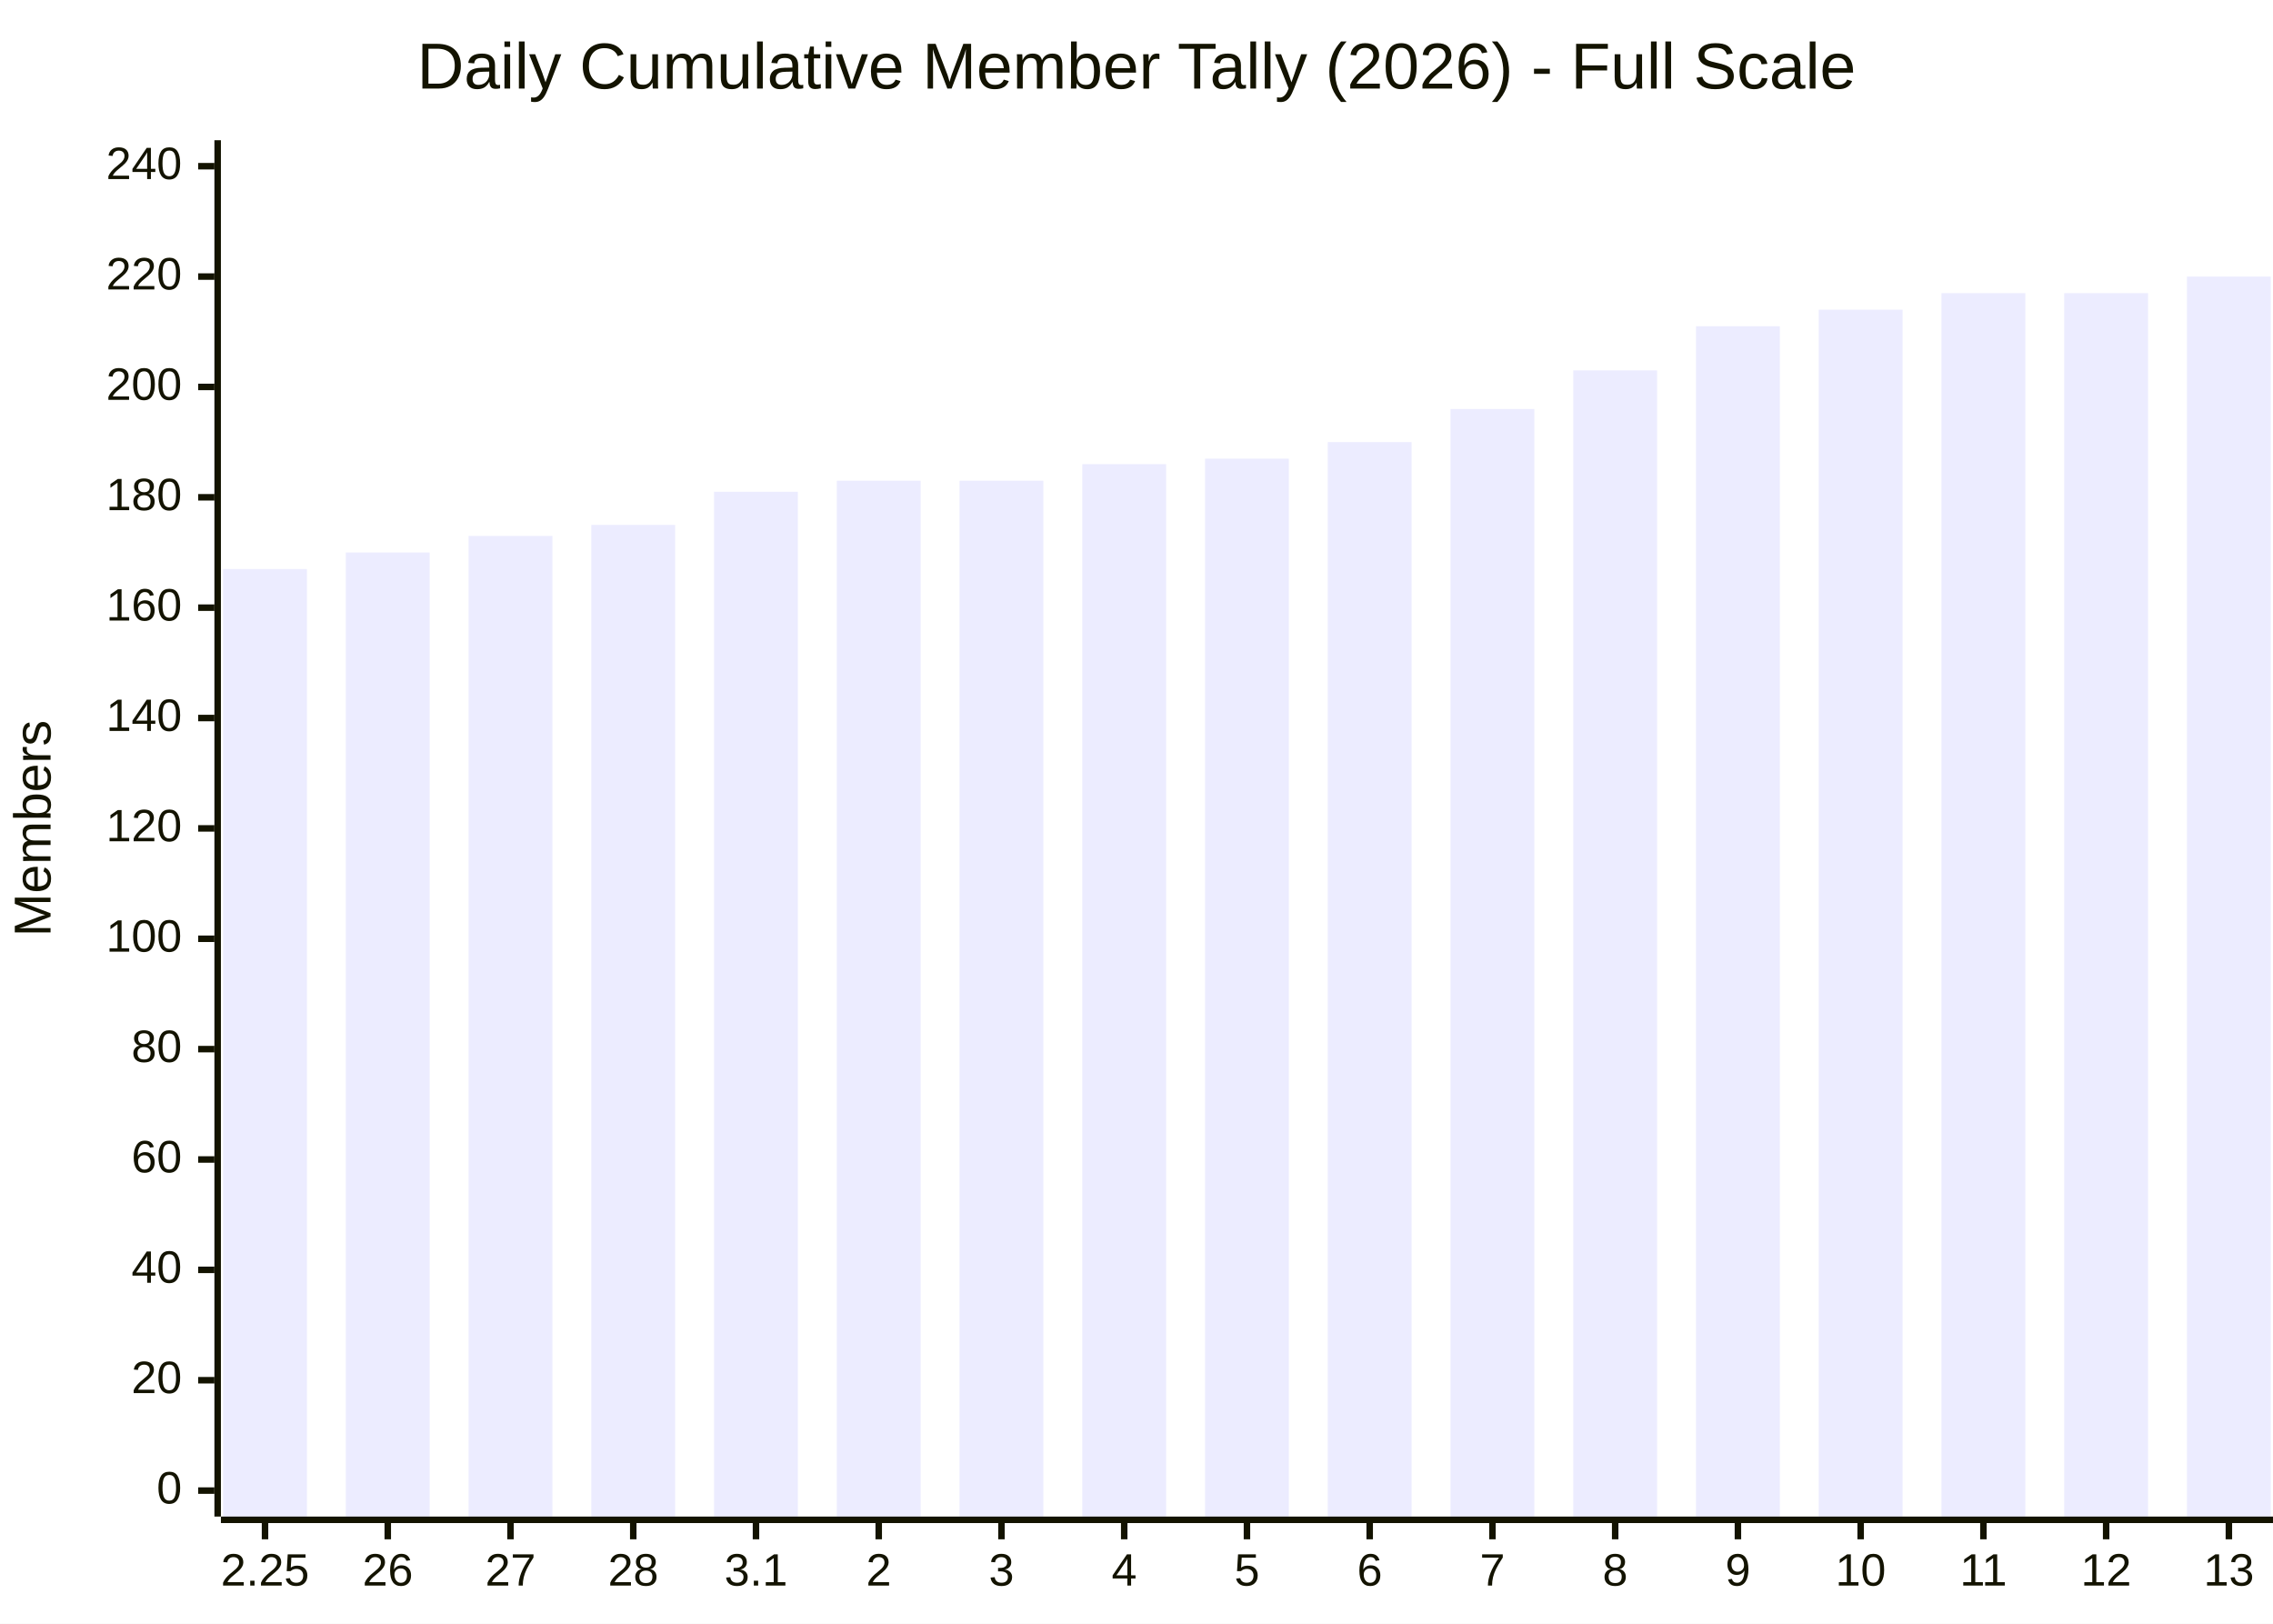
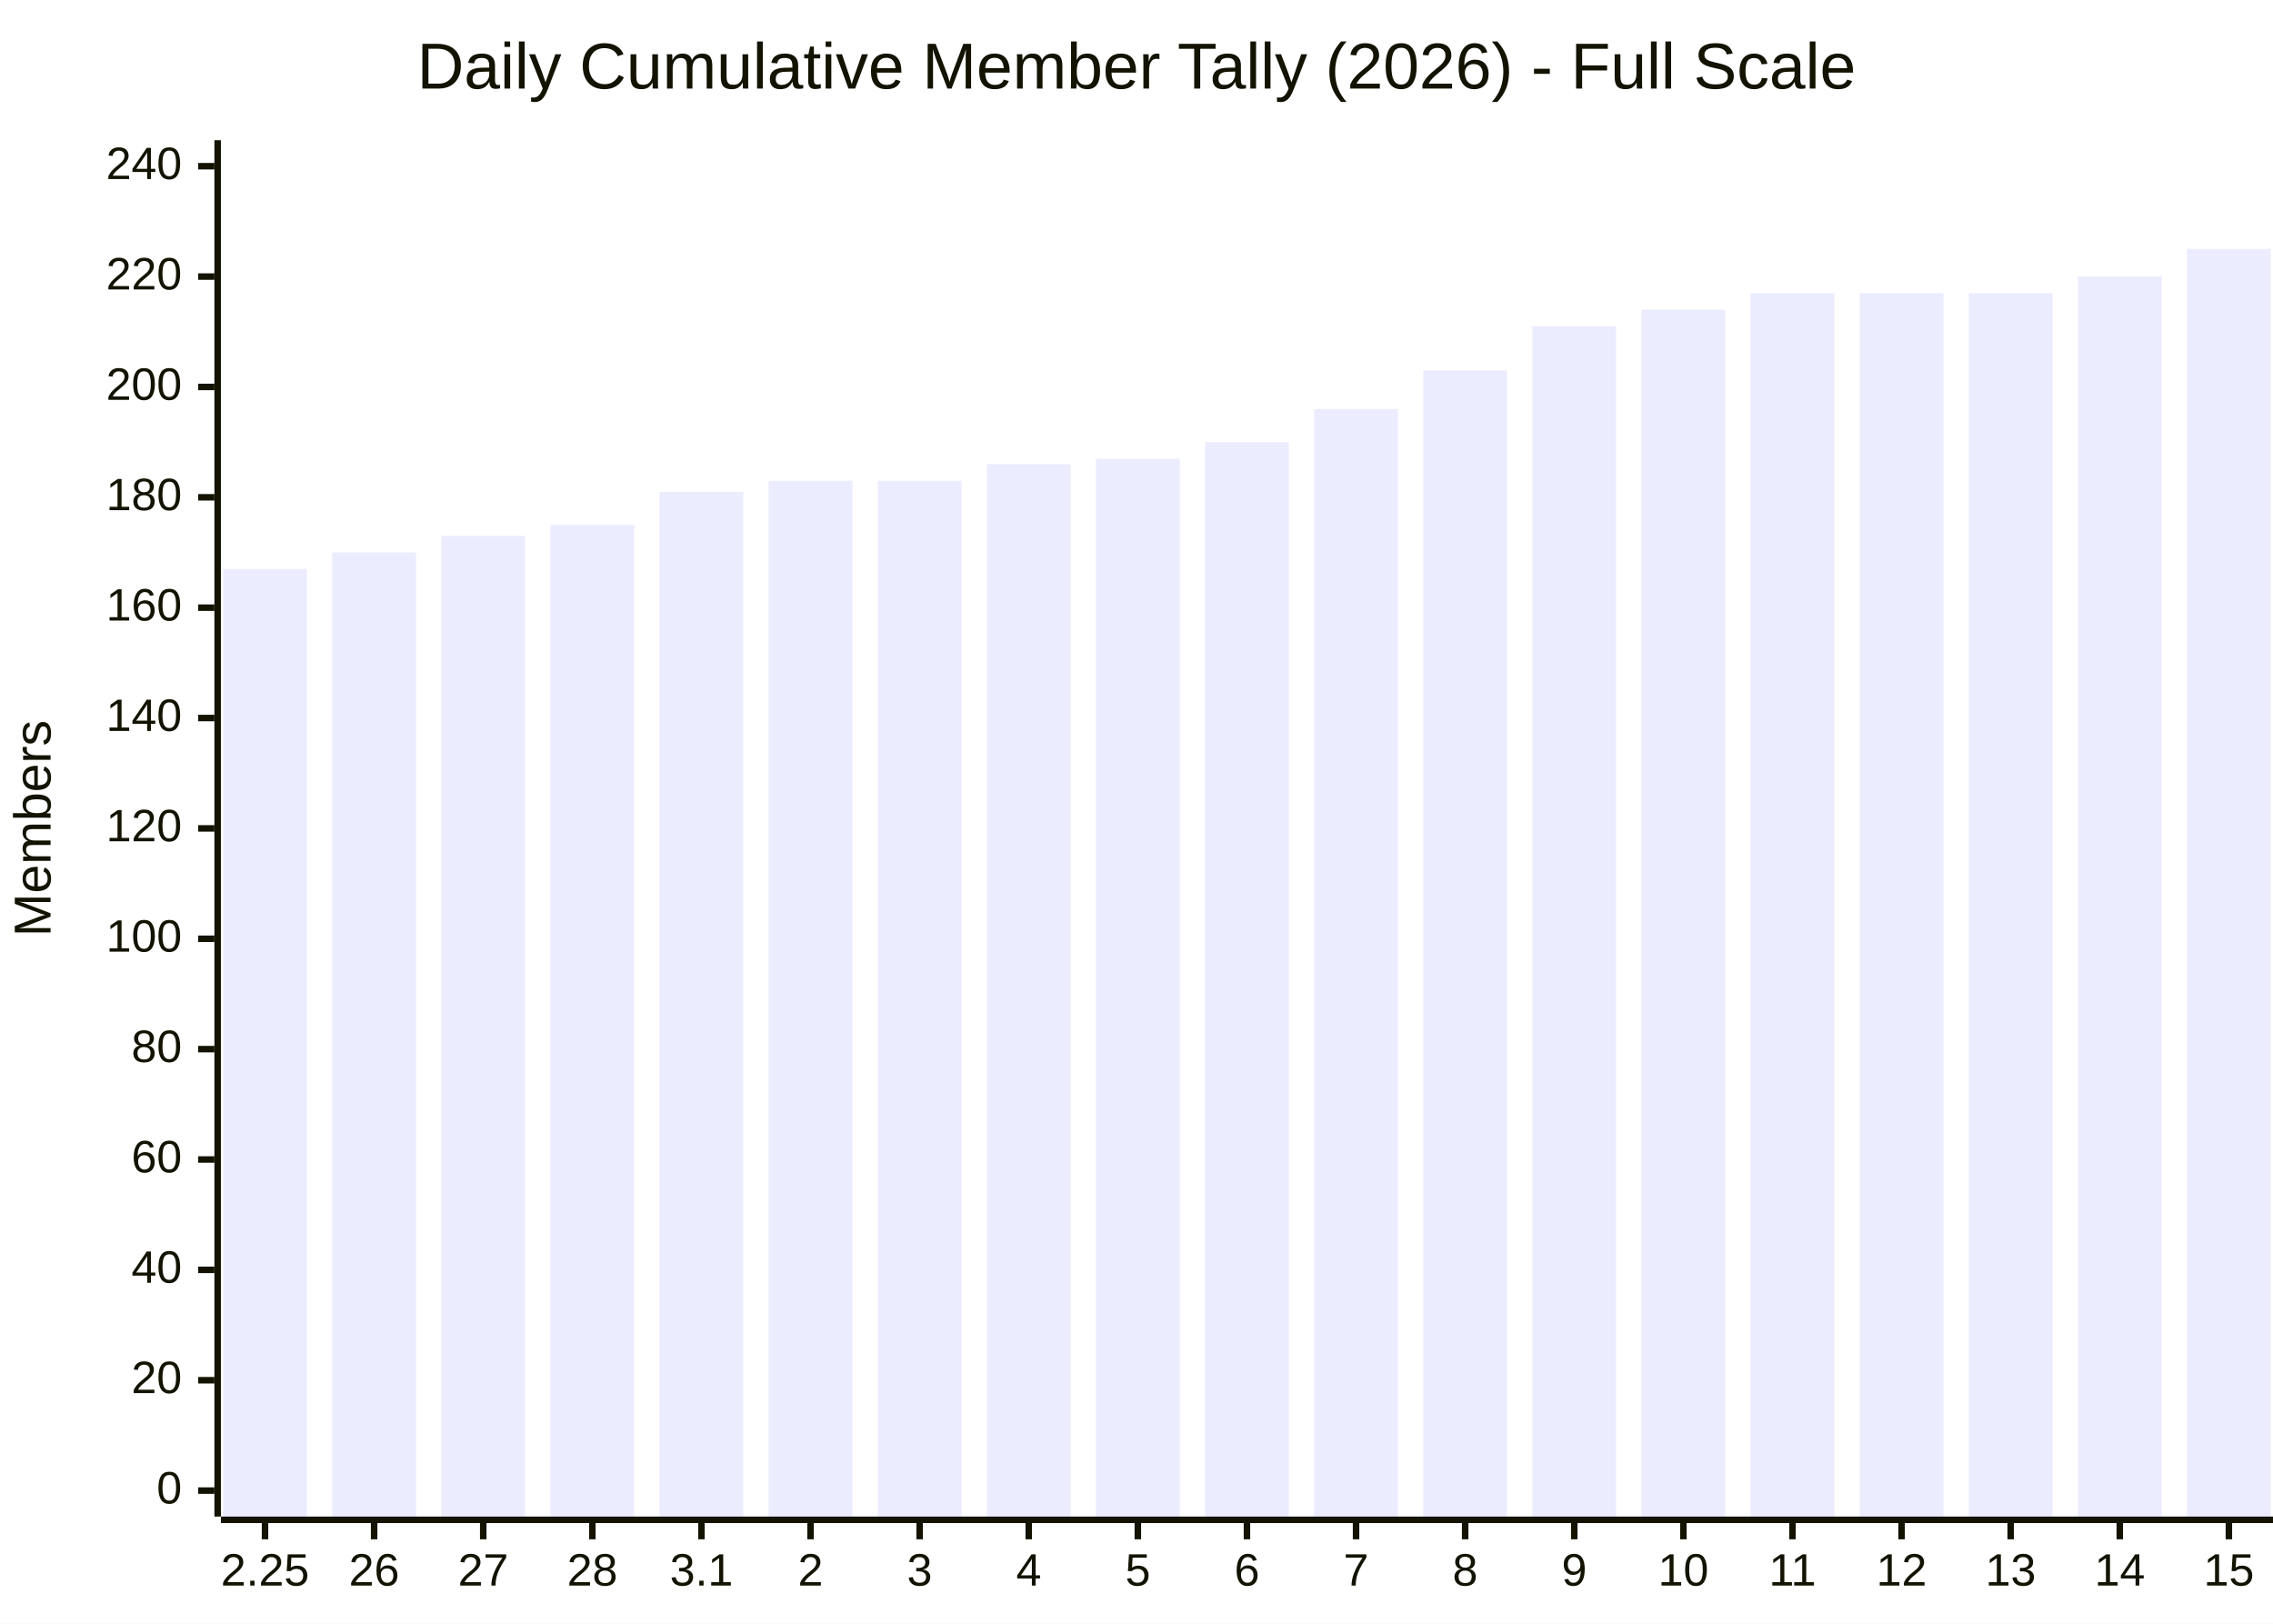
<svg xmlns="http://www.w3.org/2000/svg" id="my-svg" width="100%" style="max-width: 700px; background-color: white;" viewBox="0 0 700 500" role="graphics-document document" aria-roledescription="xychart">
  <style>#my-svg{font-family:"trebuchet ms",verdana,arial,sans-serif;font-size:16px;fill:#333;}@keyframes edge-animation-frame{from{stroke-dashoffset:0;}}@keyframes dash{to{stroke-dashoffset:0;}}#my-svg .edge-animation-slow{stroke-dasharray:9,5!important;stroke-dashoffset:900;animation:dash 50s linear infinite;stroke-linecap:round;}#my-svg .edge-animation-fast{stroke-dasharray:9,5!important;stroke-dashoffset:900;animation:dash 20s linear infinite;stroke-linecap:round;}#my-svg .error-icon{fill:#552222;}#my-svg .error-text{fill:#552222;stroke:#552222;}#my-svg .edge-thickness-normal{stroke-width:1px;}#my-svg .edge-thickness-thick{stroke-width:3.5px;}#my-svg .edge-pattern-solid{stroke-dasharray:0;}#my-svg .edge-thickness-invisible{stroke-width:0;fill:none;}#my-svg .edge-pattern-dashed{stroke-dasharray:3;}#my-svg .edge-pattern-dotted{stroke-dasharray:2;}#my-svg .marker{fill:#333333;stroke:#333333;}#my-svg .marker.cross{stroke:#333333;}#my-svg svg{font-family:"trebuchet ms",verdana,arial,sans-serif;font-size:16px;}#my-svg p{margin:0;}#my-svg :root{--mermaid-font-family:"trebuchet ms",verdana,arial,sans-serif;}</style>
  <g />
  <g class="main">
    <rect width="700" height="500" class="background" fill="white" />
    <g class="chart-title">
      <text x="0" y="0" fill="#131300" font-size="20" dominant-baseline="middle" text-anchor="middle" transform="translate(350, 21.58984) rotate(0)">Daily Cumulative Member Tally (2026) - Full Scale</text>
    </g>
    <g class="plot">
      <g class="bar-plot-0">
        <rect x="68.711" y="175.225" width="25.813" height="291.775" fill="#ECECFF" stroke="#ECECFF" stroke-width="0" />
-         <rect x="106.51" y="170.127" width="25.813" height="296.873" fill="#ECECFF" stroke="#ECECFF" stroke-width="0" />
-         <rect x="144.31" y="165.03" width="25.813" height="301.97" fill="#ECECFF" stroke="#ECECFF" stroke-width="0" />
-         <rect x="182.11" y="161.631" width="25.813" height="305.369" fill="#ECECFF" stroke="#ECECFF" stroke-width="0" />
-         <rect x="219.91" y="151.436" width="25.813" height="315.564" fill="#ECECFF" stroke="#ECECFF" stroke-width="0" />
-         <rect x="257.71" y="148.037" width="25.813" height="318.963" fill="#ECECFF" stroke="#ECECFF" stroke-width="0" />
-         <rect x="295.509" y="148.037" width="25.813" height="318.963" fill="#ECECFF" stroke="#ECECFF" stroke-width="0" />
-         <rect x="333.309" y="142.939" width="25.813" height="324.061" fill="#ECECFF" stroke="#ECECFF" stroke-width="0" />
-         <rect x="371.109" y="141.24" width="25.813" height="325.76" fill="#ECECFF" stroke="#ECECFF" stroke-width="0" />
-         <rect x="408.909" y="136.142" width="25.813" height="330.858" fill="#ECECFF" stroke="#ECECFF" stroke-width="0" />
-         <rect x="446.709" y="125.947" width="25.813" height="341.053" fill="#ECECFF" stroke="#ECECFF" stroke-width="0" />
-         <rect x="484.508" y="114.052" width="25.813" height="352.948" fill="#ECECFF" stroke="#ECECFF" stroke-width="0" />
-         <rect x="522.308" y="100.458" width="25.813" height="366.542" fill="#ECECFF" stroke="#ECECFF" stroke-width="0" />
-         <rect x="560.108" y="95.36" width="25.813" height="371.64" fill="#ECECFF" stroke="#ECECFF" stroke-width="0" />
-         <rect x="597.908" y="90.262" width="25.813" height="376.738" fill="#ECECFF" stroke="#ECECFF" stroke-width="0" />
-         <rect x="635.708" y="90.262" width="25.813" height="376.738" fill="#ECECFF" stroke="#ECECFF" stroke-width="0" />
-         <rect x="673.507" y="85.165" width="25.813" height="381.835" fill="#ECECFF" stroke="#ECECFF" stroke-width="0" />
+         <rect x="102.31" y="170.127" width="25.813" height="296.873" fill="#ECECFF" stroke="#ECECFF" stroke-width="0" />
+         <rect x="135.91" y="165.03" width="25.813" height="301.97" fill="#ECECFF" stroke="#ECECFF" stroke-width="0" />
+         <rect x="169.51" y="161.631" width="25.813" height="305.369" fill="#ECECFF" stroke="#ECECFF" stroke-width="0" />
+         <rect x="203.11" y="151.436" width="25.813" height="315.564" fill="#ECECFF" stroke="#ECECFF" stroke-width="0" />
+         <rect x="236.71" y="148.037" width="25.813" height="318.963" fill="#ECECFF" stroke="#ECECFF" stroke-width="0" />
+         <rect x="270.31" y="148.037" width="25.813" height="318.963" fill="#ECECFF" stroke="#ECECFF" stroke-width="0" />
+         <rect x="303.909" y="142.939" width="25.813" height="324.061" fill="#ECECFF" stroke="#ECECFF" stroke-width="0" />
+         <rect x="337.509" y="141.24" width="25.813" height="325.76" fill="#ECECFF" stroke="#ECECFF" stroke-width="0" />
+         <rect x="371.109" y="136.142" width="25.813" height="330.858" fill="#ECECFF" stroke="#ECECFF" stroke-width="0" />
+         <rect x="404.709" y="125.947" width="25.813" height="341.053" fill="#ECECFF" stroke="#ECECFF" stroke-width="0" />
+         <rect x="438.309" y="114.052" width="25.813" height="352.948" fill="#ECECFF" stroke="#ECECFF" stroke-width="0" />
+         <rect x="471.908" y="100.458" width="25.813" height="366.542" fill="#ECECFF" stroke="#ECECFF" stroke-width="0" />
+         <rect x="505.508" y="95.36" width="25.813" height="371.64" fill="#ECECFF" stroke="#ECECFF" stroke-width="0" />
+         <rect x="539.108" y="90.262" width="25.813" height="376.738" fill="#ECECFF" stroke="#ECECFF" stroke-width="0" />
+         <rect x="572.708" y="90.262" width="25.813" height="376.738" fill="#ECECFF" stroke="#ECECFF" stroke-width="0" />
+         <rect x="606.308" y="90.262" width="25.813" height="376.738" fill="#ECECFF" stroke="#ECECFF" stroke-width="0" />
+         <rect x="639.908" y="85.165" width="25.813" height="381.835" fill="#ECECFF" stroke="#ECECFF" stroke-width="0" />
+         <rect x="673.507" y="76.668" width="25.813" height="390.332" fill="#ECECFF" stroke="#ECECFF" stroke-width="0" />
      </g>
    </g>
    <g class="bottom-axis">
      <g class="axis-line">
        <path d="M 68.031,468 L 700,468" fill="none" stroke="#131300" stroke-width="2" />
      </g>
      <g class="label">
        <text x="0" y="0" fill="#131300" font-size="14" dominant-baseline="text-before-edge" text-anchor="middle" transform="translate(81.61719, 479) rotate(0)">2.25</text>
-         <text x="0" y="0" fill="#131300" font-size="14" dominant-baseline="text-before-edge" text-anchor="middle" transform="translate(119.417, 479) rotate(0)">26</text>
-         <text x="0" y="0" fill="#131300" font-size="14" dominant-baseline="text-before-edge" text-anchor="middle" transform="translate(157.2168, 479) rotate(0)">27</text>
-         <text x="0" y="0" fill="#131300" font-size="14" dominant-baseline="text-before-edge" text-anchor="middle" transform="translate(195.0166, 479) rotate(0)">28</text>
-         <text x="0" y="0" fill="#131300" font-size="14" dominant-baseline="text-before-edge" text-anchor="middle" transform="translate(232.8164, 479) rotate(0)">3.1</text>
-         <text x="0" y="0" fill="#131300" font-size="14" dominant-baseline="text-before-edge" text-anchor="middle" transform="translate(270.6162, 479) rotate(0)">2</text>
-         <text x="0" y="0" fill="#131300" font-size="14" dominant-baseline="text-before-edge" text-anchor="middle" transform="translate(308.416, 479) rotate(0)">3</text>
-         <text x="0" y="0" fill="#131300" font-size="14" dominant-baseline="text-before-edge" text-anchor="middle" transform="translate(346.2158, 479) rotate(0)">4</text>
-         <text x="0" y="0" fill="#131300" font-size="14" dominant-baseline="text-before-edge" text-anchor="middle" transform="translate(384.0156, 479) rotate(0)">5</text>
-         <text x="0" y="0" fill="#131300" font-size="14" dominant-baseline="text-before-edge" text-anchor="middle" transform="translate(421.8154, 479) rotate(0)">6</text>
-         <text x="0" y="0" fill="#131300" font-size="14" dominant-baseline="text-before-edge" text-anchor="middle" transform="translate(459.6152, 479) rotate(0)">7</text>
-         <text x="0" y="0" fill="#131300" font-size="14" dominant-baseline="text-before-edge" text-anchor="middle" transform="translate(497.415, 479) rotate(0)">8</text>
-         <text x="0" y="0" fill="#131300" font-size="14" dominant-baseline="text-before-edge" text-anchor="middle" transform="translate(535.2148, 479) rotate(0)">9</text>
-         <text x="0" y="0" fill="#131300" font-size="14" dominant-baseline="text-before-edge" text-anchor="middle" transform="translate(573.0146, 479) rotate(0)">10</text>
-         <text x="0" y="0" fill="#131300" font-size="14" dominant-baseline="text-before-edge" text-anchor="middle" transform="translate(610.8145, 479) rotate(0)">11</text>
-         <text x="0" y="0" fill="#131300" font-size="14" dominant-baseline="text-before-edge" text-anchor="middle" transform="translate(648.6143, 479) rotate(0)">12</text>
-         <text x="0" y="0" fill="#131300" font-size="14" dominant-baseline="text-before-edge" text-anchor="middle" transform="translate(686.4141, 479) rotate(0)">13</text>
+         <text x="0" y="0" fill="#131300" font-size="14" dominant-baseline="text-before-edge" text-anchor="middle" transform="translate(115.217, 479) rotate(0)">26</text>
+         <text x="0" y="0" fill="#131300" font-size="14" dominant-baseline="text-before-edge" text-anchor="middle" transform="translate(148.8168, 479) rotate(0)">27</text>
+         <text x="0" y="0" fill="#131300" font-size="14" dominant-baseline="text-before-edge" text-anchor="middle" transform="translate(182.4167, 479) rotate(0)">28</text>
+         <text x="0" y="0" fill="#131300" font-size="14" dominant-baseline="text-before-edge" text-anchor="middle" transform="translate(216.0165, 479) rotate(0)">3.1</text>
+         <text x="0" y="0" fill="#131300" font-size="14" dominant-baseline="text-before-edge" text-anchor="middle" transform="translate(249.6163, 479) rotate(0)">2</text>
+         <text x="0" y="0" fill="#131300" font-size="14" dominant-baseline="text-before-edge" text-anchor="middle" transform="translate(283.2161, 479) rotate(0)">3</text>
+         <text x="0" y="0" fill="#131300" font-size="14" dominant-baseline="text-before-edge" text-anchor="middle" transform="translate(316.816, 479) rotate(0)">4</text>
+         <text x="0" y="0" fill="#131300" font-size="14" dominant-baseline="text-before-edge" text-anchor="middle" transform="translate(350.4158, 479) rotate(0)">5</text>
+         <text x="0" y="0" fill="#131300" font-size="14" dominant-baseline="text-before-edge" text-anchor="middle" transform="translate(384.0156, 479) rotate(0)">6</text>
+         <text x="0" y="0" fill="#131300" font-size="14" dominant-baseline="text-before-edge" text-anchor="middle" transform="translate(417.6155, 479) rotate(0)">7</text>
+         <text x="0" y="0" fill="#131300" font-size="14" dominant-baseline="text-before-edge" text-anchor="middle" transform="translate(451.2153, 479) rotate(0)">8</text>
+         <text x="0" y="0" fill="#131300" font-size="14" dominant-baseline="text-before-edge" text-anchor="middle" transform="translate(484.8151, 479) rotate(0)">9</text>
+         <text x="0" y="0" fill="#131300" font-size="14" dominant-baseline="text-before-edge" text-anchor="middle" transform="translate(518.4149, 479) rotate(0)">10</text>
+         <text x="0" y="0" fill="#131300" font-size="14" dominant-baseline="text-before-edge" text-anchor="middle" transform="translate(552.0148, 479) rotate(0)">11</text>
+         <text x="0" y="0" fill="#131300" font-size="14" dominant-baseline="text-before-edge" text-anchor="middle" transform="translate(585.6146, 479) rotate(0)">12</text>
+         <text x="0" y="0" fill="#131300" font-size="14" dominant-baseline="text-before-edge" text-anchor="middle" transform="translate(619.2144, 479) rotate(0)">13</text>
+         <text x="0" y="0" fill="#131300" font-size="14" dominant-baseline="text-before-edge" text-anchor="middle" transform="translate(652.8142, 479) rotate(0)">14</text>
+         <text x="0" y="0" fill="#131300" font-size="14" dominant-baseline="text-before-edge" text-anchor="middle" transform="translate(686.4141, 479) rotate(0)">15</text>
      </g>
      <g class="ticks">
        <path d="M 81.617,469 L 81.617,474" fill="none" stroke="#131300" stroke-width="2" />
-         <path d="M 119.417,469 L 119.417,474" fill="none" stroke="#131300" stroke-width="2" />
-         <path d="M 157.217,469 L 157.217,474" fill="none" stroke="#131300" stroke-width="2" />
-         <path d="M 195.017,469 L 195.017,474" fill="none" stroke="#131300" stroke-width="2" />
-         <path d="M 232.816,469 L 232.816,474" fill="none" stroke="#131300" stroke-width="2" />
-         <path d="M 270.616,469 L 270.616,474" fill="none" stroke="#131300" stroke-width="2" />
-         <path d="M 308.416,469 L 308.416,474" fill="none" stroke="#131300" stroke-width="2" />
-         <path d="M 346.216,469 L 346.216,474" fill="none" stroke="#131300" stroke-width="2" />
+         <path d="M 115.217,469 L 115.217,474" fill="none" stroke="#131300" stroke-width="2" />
+         <path d="M 148.817,469 L 148.817,474" fill="none" stroke="#131300" stroke-width="2" />
+         <path d="M 182.417,469 L 182.417,474" fill="none" stroke="#131300" stroke-width="2" />
+         <path d="M 216.016,469 L 216.016,474" fill="none" stroke="#131300" stroke-width="2" />
+         <path d="M 249.616,469 L 249.616,474" fill="none" stroke="#131300" stroke-width="2" />
+         <path d="M 283.216,469 L 283.216,474" fill="none" stroke="#131300" stroke-width="2" />
+         <path d="M 316.816,469 L 316.816,474" fill="none" stroke="#131300" stroke-width="2" />
+         <path d="M 350.416,469 L 350.416,474" fill="none" stroke="#131300" stroke-width="2" />
        <path d="M 384.016,469 L 384.016,474" fill="none" stroke="#131300" stroke-width="2" />
-         <path d="M 421.815,469 L 421.815,474" fill="none" stroke="#131300" stroke-width="2" />
-         <path d="M 459.615,469 L 459.615,474" fill="none" stroke="#131300" stroke-width="2" />
-         <path d="M 497.415,469 L 497.415,474" fill="none" stroke="#131300" stroke-width="2" />
-         <path d="M 535.215,469 L 535.215,474" fill="none" stroke="#131300" stroke-width="2" />
-         <path d="M 573.015,469 L 573.015,474" fill="none" stroke="#131300" stroke-width="2" />
-         <path d="M 610.814,469 L 610.814,474" fill="none" stroke="#131300" stroke-width="2" />
-         <path d="M 648.614,469 L 648.614,474" fill="none" stroke="#131300" stroke-width="2" />
+         <path d="M 417.615,469 L 417.615,474" fill="none" stroke="#131300" stroke-width="2" />
+         <path d="M 451.215,469 L 451.215,474" fill="none" stroke="#131300" stroke-width="2" />
+         <path d="M 484.815,469 L 484.815,474" fill="none" stroke="#131300" stroke-width="2" />
+         <path d="M 518.415,469 L 518.415,474" fill="none" stroke="#131300" stroke-width="2" />
+         <path d="M 552.015,469 L 552.015,474" fill="none" stroke="#131300" stroke-width="2" />
+         <path d="M 585.615,469 L 585.615,474" fill="none" stroke="#131300" stroke-width="2" />
+         <path d="M 619.214,469 L 619.214,474" fill="none" stroke="#131300" stroke-width="2" />
+         <path d="M 652.814,469 L 652.814,474" fill="none" stroke="#131300" stroke-width="2" />
        <path d="M 686.414,469 L 686.414,474" fill="none" stroke="#131300" stroke-width="2" />
      </g>
    </g>
    <g class="left-axis">
      <g class="axisl-line">
        <path d="M 67.031,43.18 L 67.031,467" fill="none" stroke="#131300" stroke-width="2" />
      </g>
      <g class="label">
        <text x="0" y="0" fill="#131300" font-size="14" dominant-baseline="middle" text-anchor="end" transform="translate(56.03125, 51.17969) rotate(0)">240</text>
        <text x="0" y="0" fill="#131300" font-size="14" dominant-baseline="middle" text-anchor="end" transform="translate(56.03125, 85.16471) rotate(0)">220</text>
        <text x="0" y="0" fill="#131300" font-size="14" dominant-baseline="middle" text-anchor="end" transform="translate(56.03125, 119.1497) rotate(0)">200</text>
        <text x="0" y="0" fill="#131300" font-size="14" dominant-baseline="middle" text-anchor="end" transform="translate(56.03125, 153.1348) rotate(0)">180</text>
        <text x="0" y="0" fill="#131300" font-size="14" dominant-baseline="middle" text-anchor="end" transform="translate(56.03125, 187.1198) rotate(0)">160</text>
        <text x="0" y="0" fill="#131300" font-size="14" dominant-baseline="middle" text-anchor="end" transform="translate(56.03125, 221.1048) rotate(0)">140</text>
        <text x="0" y="0" fill="#131300" font-size="14" dominant-baseline="middle" text-anchor="end" transform="translate(56.03125, 255.0898) rotate(0)">120</text>
        <text x="0" y="0" fill="#131300" font-size="14" dominant-baseline="middle" text-anchor="end" transform="translate(56.03125, 289.0749) rotate(0)">100</text>
        <text x="0" y="0" fill="#131300" font-size="14" dominant-baseline="middle" text-anchor="end" transform="translate(56.03125, 323.0599) rotate(0)">80</text>
        <text x="0" y="0" fill="#131300" font-size="14" dominant-baseline="middle" text-anchor="end" transform="translate(56.03125, 357.0449) rotate(0)">60</text>
        <text x="0" y="0" fill="#131300" font-size="14" dominant-baseline="middle" text-anchor="end" transform="translate(56.03125, 391.0299) rotate(0)">40</text>
        <text x="0" y="0" fill="#131300" font-size="14" dominant-baseline="middle" text-anchor="end" transform="translate(56.03125, 425.015) rotate(0)">20</text>
        <text x="0" y="0" fill="#131300" font-size="14" dominant-baseline="middle" text-anchor="end" transform="translate(56.03125, 459) rotate(0)">0</text>
      </g>
      <g class="ticks">
        <path d="M 66.031,51.18 L 61.031,51.18" fill="none" stroke="#131300" stroke-width="2" />
        <path d="M 66.031,85.165 L 61.031,85.165" fill="none" stroke="#131300" stroke-width="2" />
        <path d="M 66.031,119.15 L 61.031,119.15" fill="none" stroke="#131300" stroke-width="2" />
        <path d="M 66.031,153.135 L 61.031,153.135" fill="none" stroke="#131300" stroke-width="2" />
        <path d="M 66.031,187.12 L 61.031,187.12" fill="none" stroke="#131300" stroke-width="2" />
        <path d="M 66.031,221.105 L 61.031,221.105" fill="none" stroke="#131300" stroke-width="2" />
        <path d="M 66.031,255.09 L 61.031,255.09" fill="none" stroke="#131300" stroke-width="2" />
        <path d="M 66.031,289.075 L 61.031,289.075" fill="none" stroke="#131300" stroke-width="2" />
        <path d="M 66.031,323.06 L 61.031,323.06" fill="none" stroke="#131300" stroke-width="2" />
        <path d="M 66.031,357.045 L 61.031,357.045" fill="none" stroke="#131300" stroke-width="2" />
        <path d="M 66.031,391.03 L 61.031,391.03" fill="none" stroke="#131300" stroke-width="2" />
        <path d="M 66.031,425.015 L 61.031,425.015" fill="none" stroke="#131300" stroke-width="2" />
        <path d="M 66.031,459 L 61.031,459" fill="none" stroke="#131300" stroke-width="2" />
      </g>
      <g class="title">
        <text x="0" y="0" fill="#131300" font-size="16" dominant-baseline="text-before-edge" text-anchor="middle" transform="translate(5, 255.0898) rotate(270)">Members</text>
      </g>
    </g>
  </g>
  <g class="mermaid-tmp-group" />
</svg>
